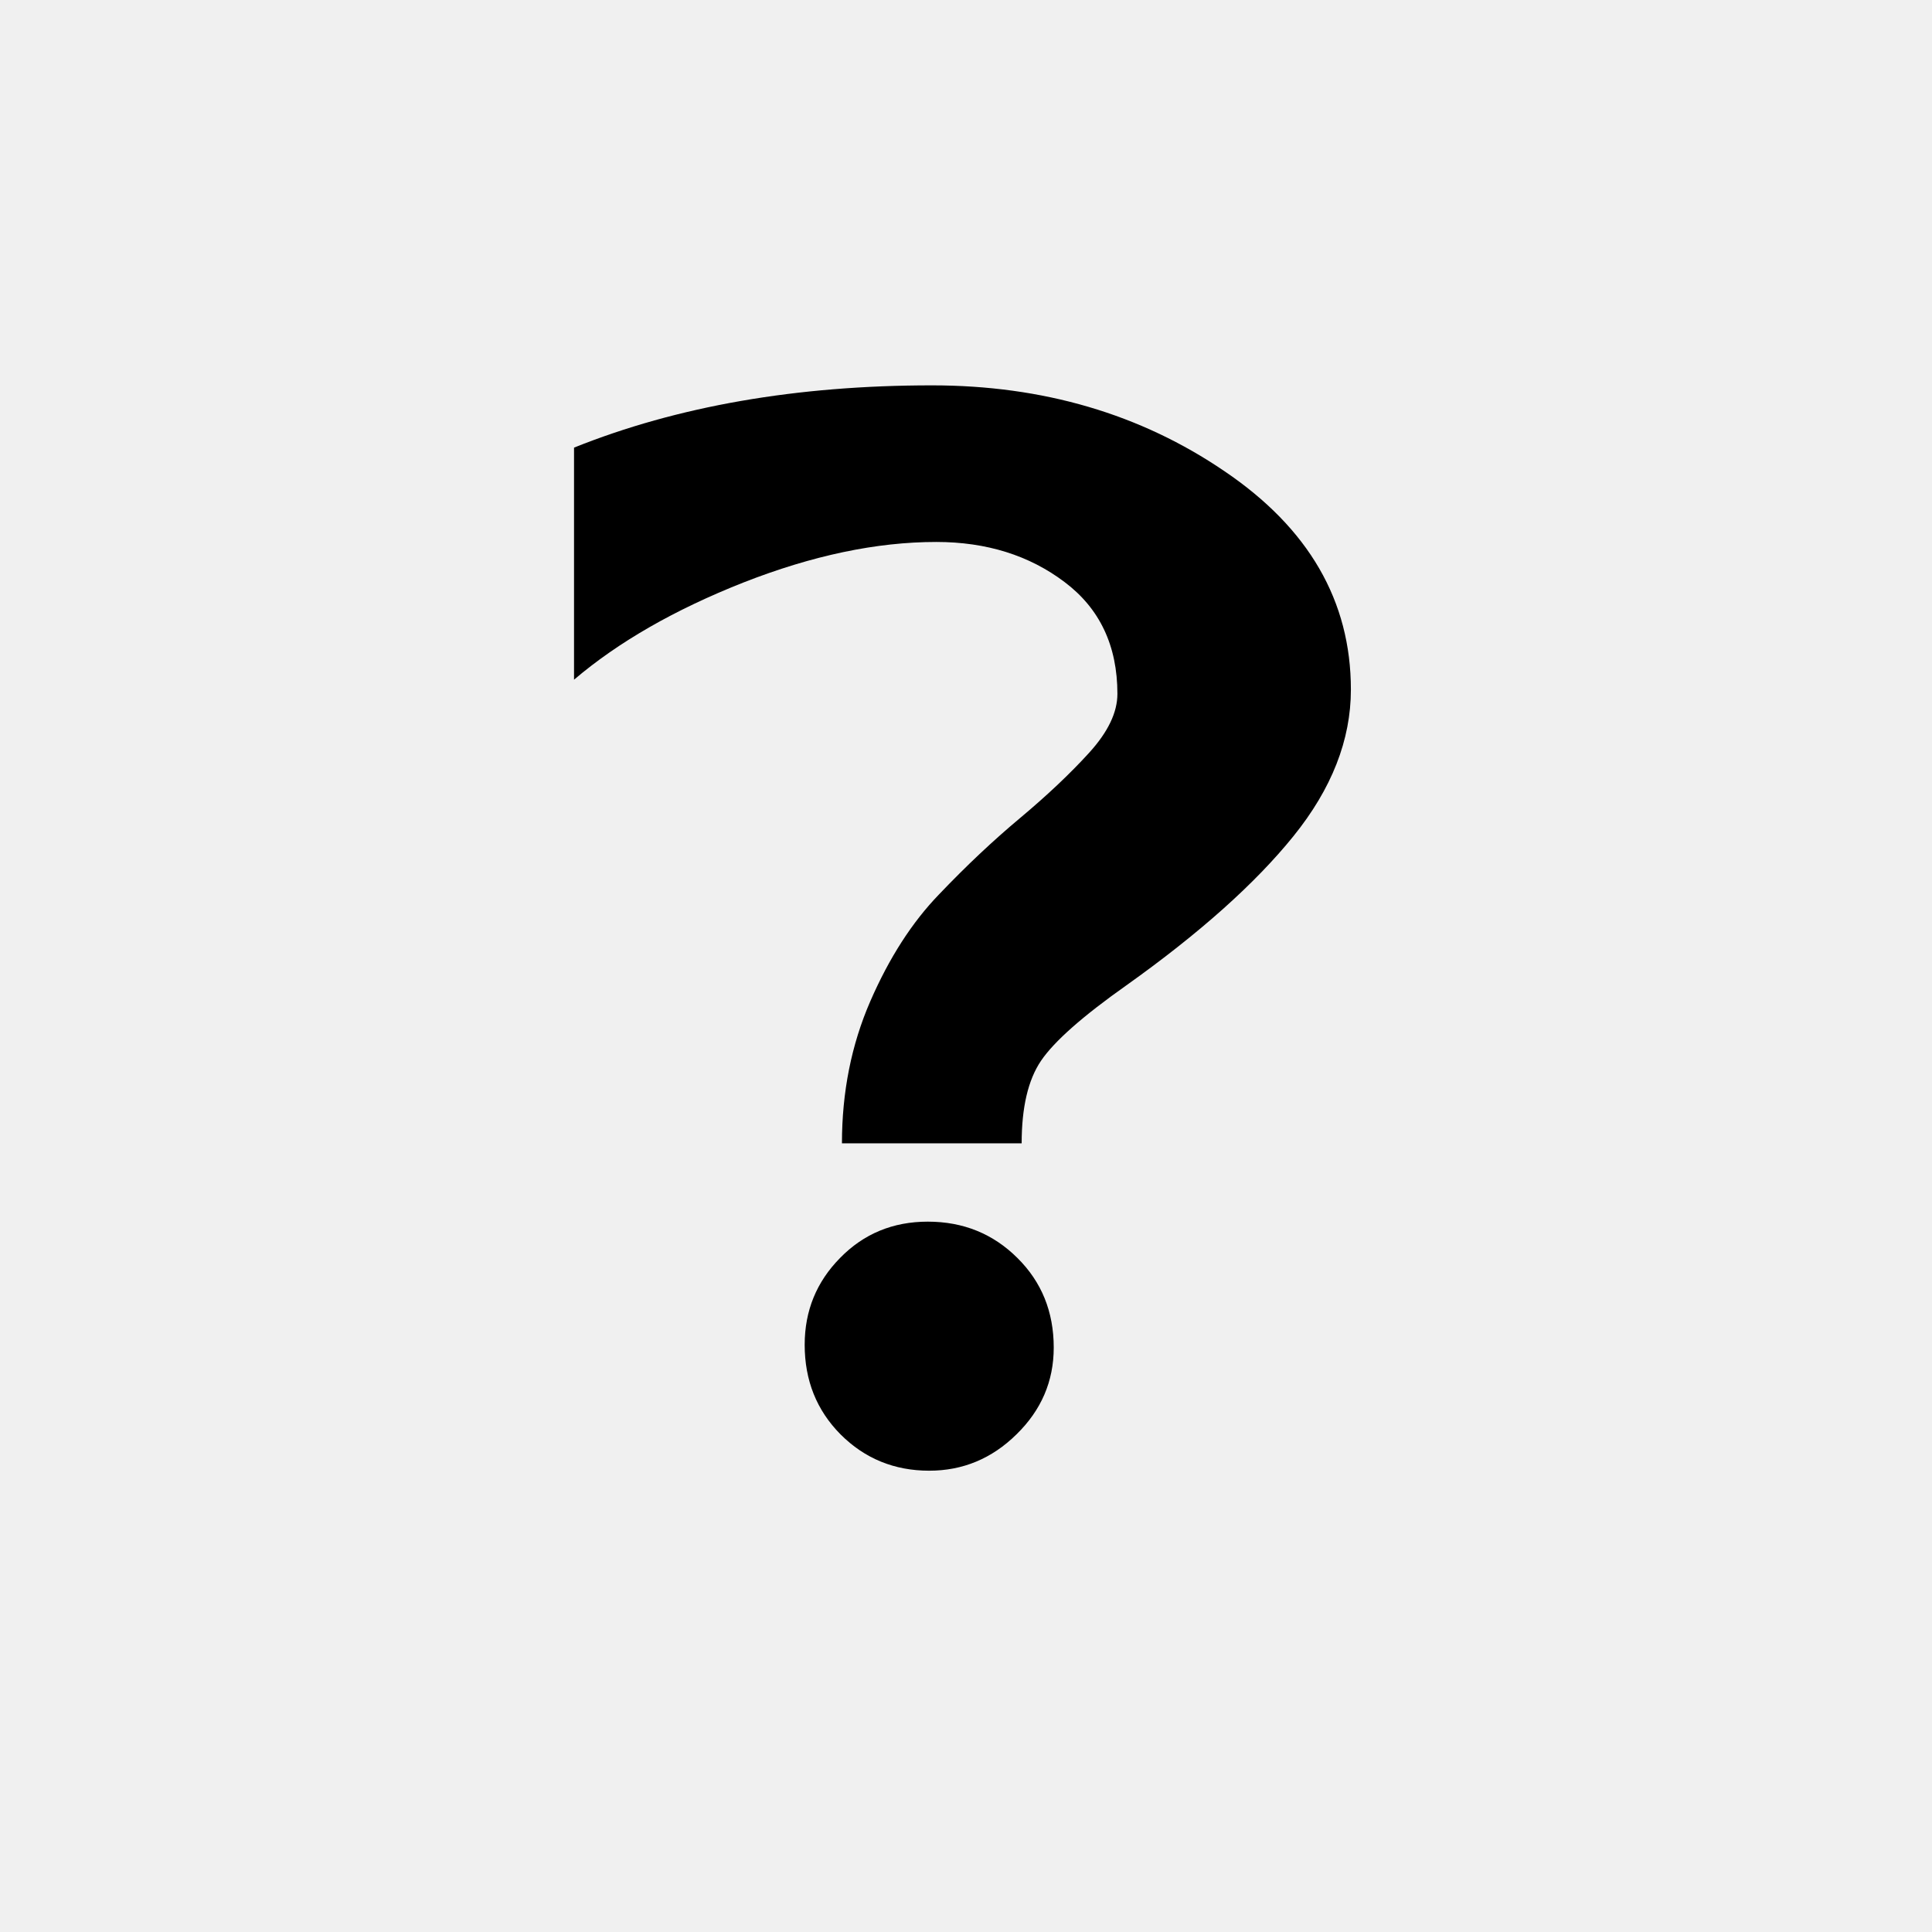
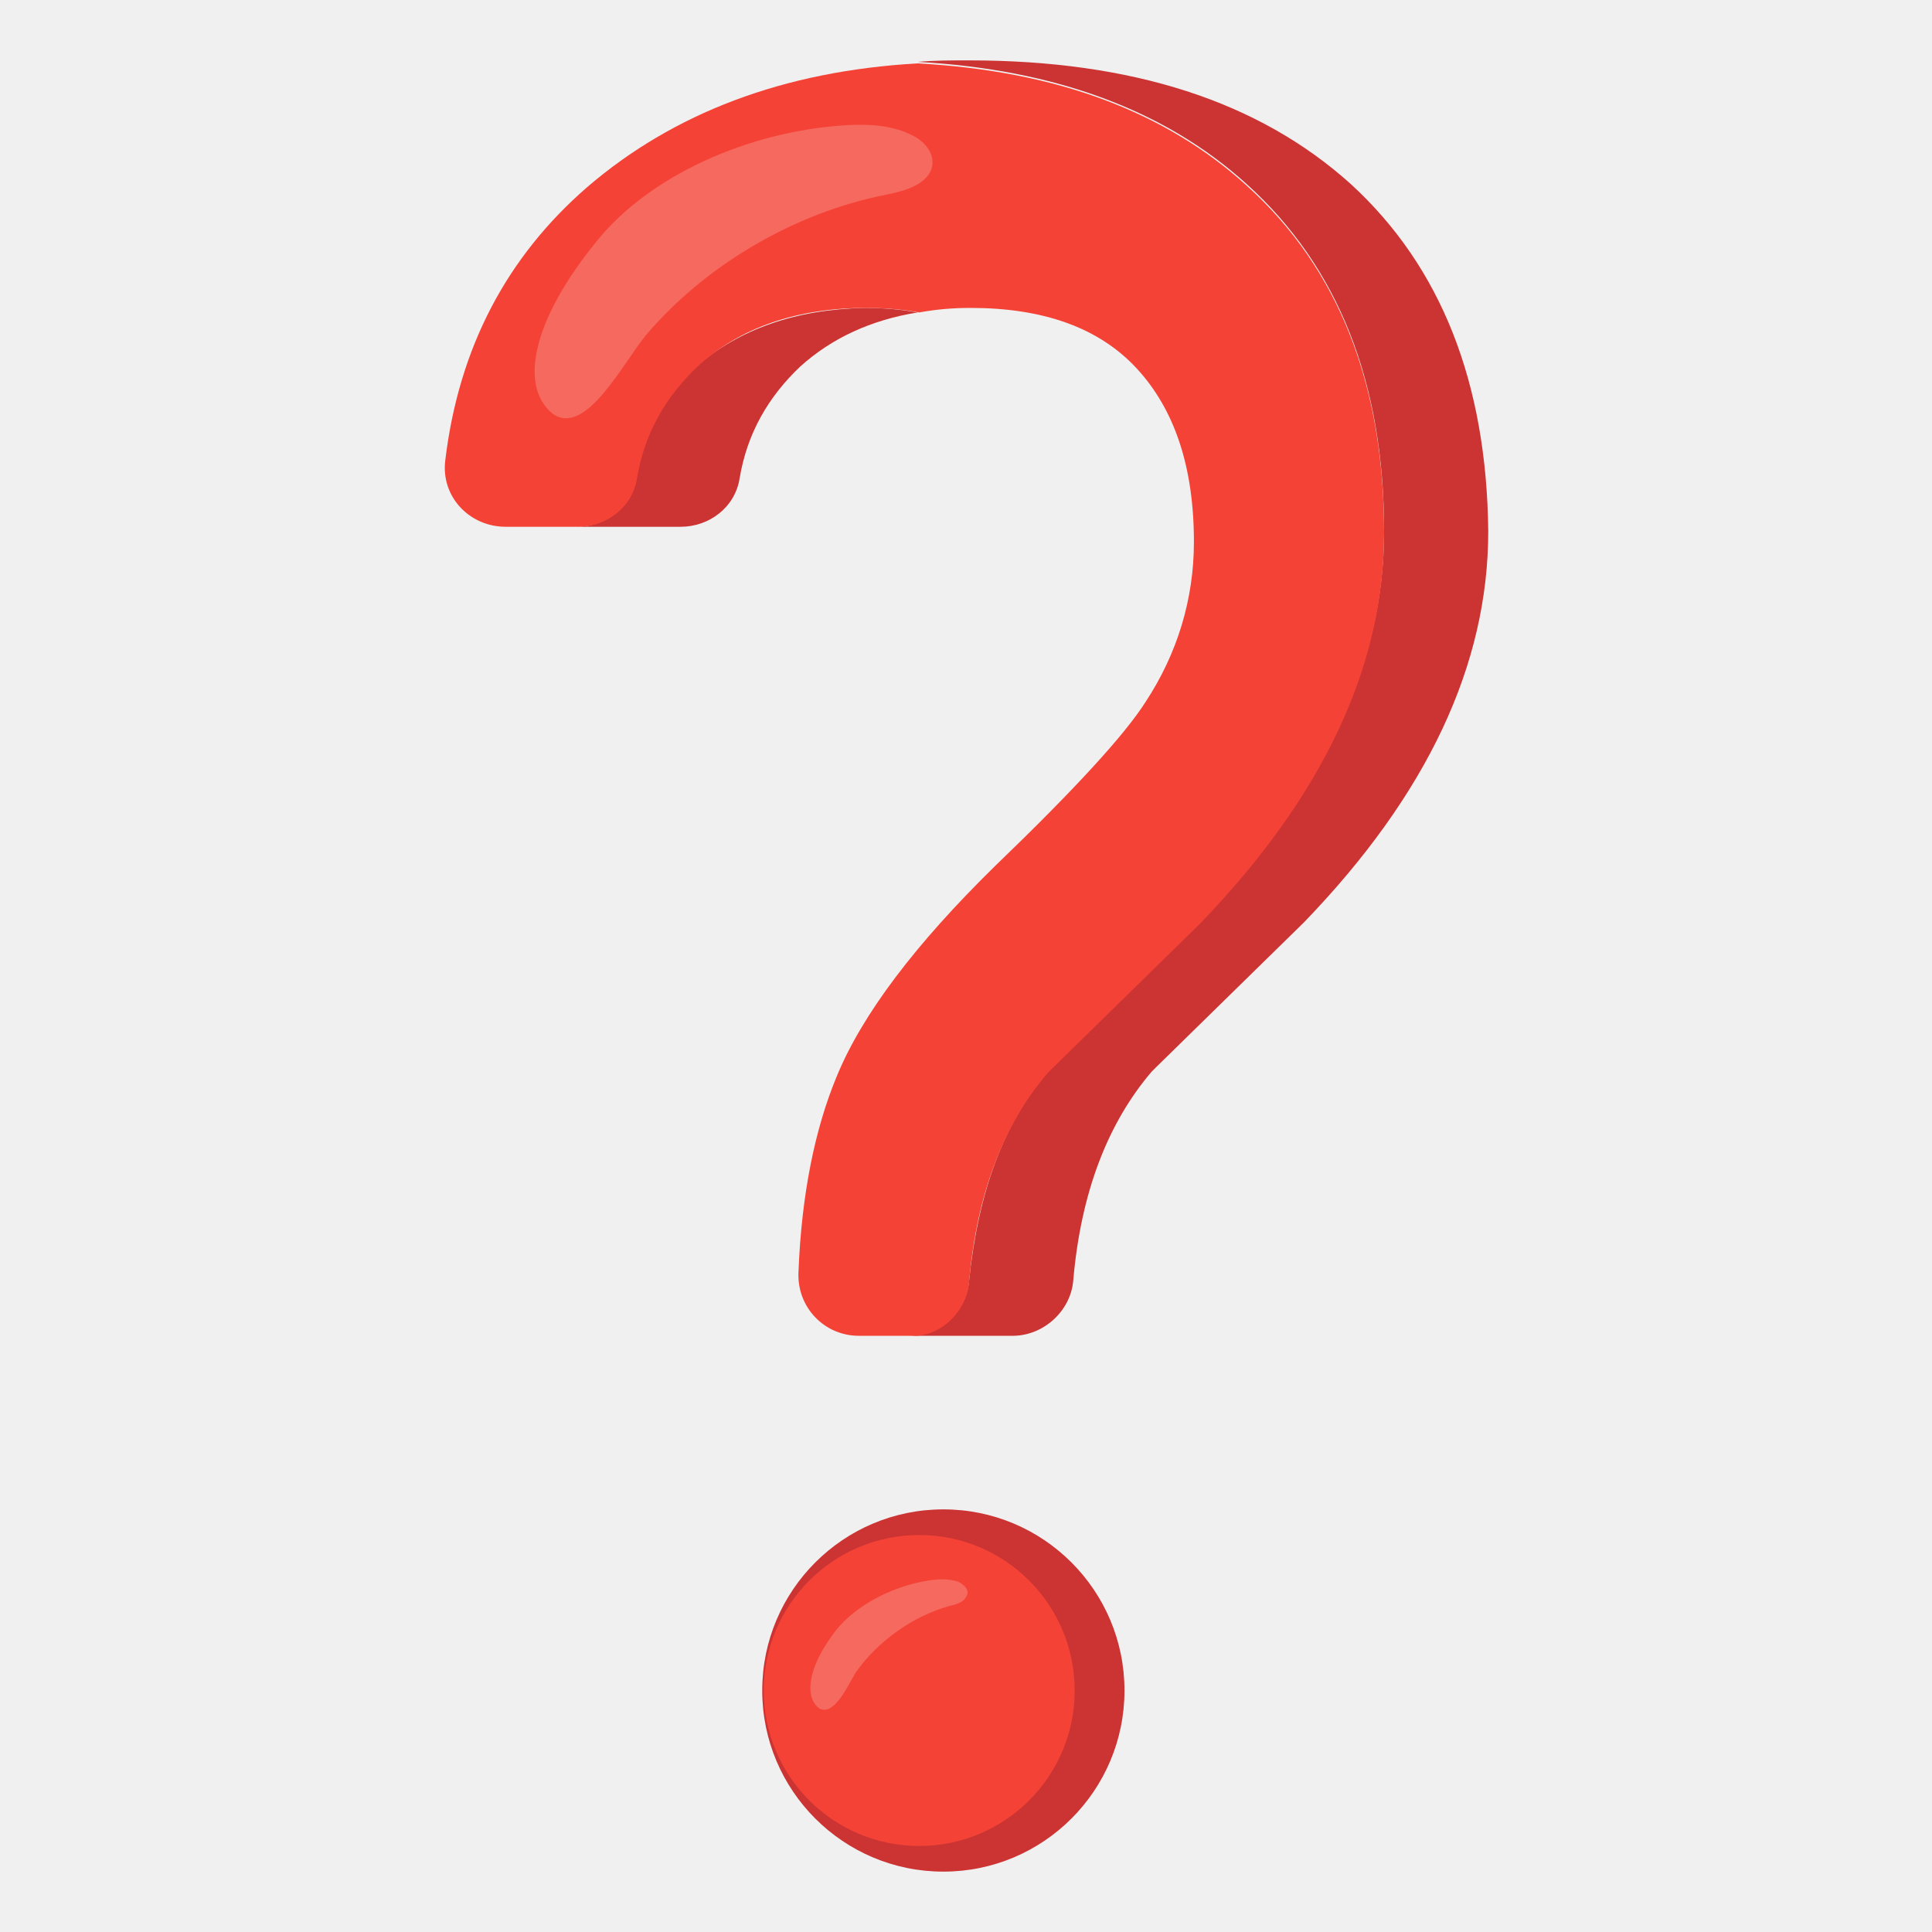
- <svg xmlns="http://www.w3.org/2000/svg" baseProfile="full" height="64px" version="1.1" width="64px">
-   <defs />
-   <text font-family="Segoe UI Emoji, Apple Color Emoji, Noto Color Emoji, sans-serif" font-size="48px" text-anchor="middle" x="32px" y="48px">❓</text>
+ <svg xmlns="http://www.w3.org/2000/svg" version="1.1" id="Layer_1" x="0px" y="0px" viewBox="0 0 128 128" style="enable-background:new 0 0 128 128;" xml:space="preserve">
+   <g>
+     <circle style="fill:#CC3333;" cx="62.5" cy="112" r="12" />
+     <circle style="fill:#F44336;" cx="60.9" cy="112" r="10.3" />
+     <path style="opacity:0.2;fill:#FFFFFF;enable-background:new    ;" d="M55.1,108.4c1.2-1.8,3.8-3.3,6.5-3.7   c0.7-0.1,1.3-0.1,1.9,0.1c0.4,0.2,0.8,0.6,0.5,1c-0.2,0.4-0.7,0.5-1.1,0.6c-2.5,0.7-4.8,2.4-6.2,4.4c-0.5,0.8-1.4,2.9-2.4,2.4   C53.3,112.5,53.5,110.6,55.1,108.4z" />
+     <path style="fill:#CC3333;" d="M46.1,24.3c-2.1,2-3.4,4.4-4,7.4c-0.3,1.9-2,3.2-3.9,3.2h6.9c1.9,0,3.6-1.3,3.9-3.2   c0.5-3,1.9-5.4,4-7.4c2.1-1.9,4.7-3.1,7.8-3.6c-1.1-0.2-2.3-0.3-3.5-0.3C52.7,20.5,49,21.8,46.1,24.3z" />
+     <path style="fill:#CC3333;" d="M89.5,12.2C83.4,6.7,75,4,64.2,4c-1.2,0-2.3,0-3.4,0.1c9.1,0.5,16.4,3.2,21.8,8.1   c6.1,5.5,9.1,13.2,9.1,23c0,8.8-4.1,17.4-12.2,25.9l-9.8,9.6c-0.1,0.1-0.2,0.2-0.3,0.3c-2.9,3.4-4.6,8-5.2,13.9   c-0.2,2-1.9,3.6-4,3.6h6.9c2,0,3.8-1.6,4-3.6c0.5-5.9,2.3-10.5,5.2-13.9c0.1-0.1,0.2-0.2,0.3-0.3l9.8-9.6   c8.2-8.5,12.2-17.1,12.2-25.9C98.5,25.4,95.5,17.7,89.5,12.2z" />
+     <path style="fill:#F44336;" d="M64.2,85c0.5-5.9,2.3-10.5,5.2-13.9c0.1-0.1,0.2-0.2,0.3-0.3l9.8-9.6c8.2-8.5,12.2-17.1,12.2-25.9   c0-9.8-3-17.5-9.1-23C77.2,7.4,70,4.7,60.8,4.2c-8.9,0.5-16.2,3.3-21.9,8.2C33.6,17,30.4,23,29.5,30.5c-0.3,2.4,1.6,4.4,4,4.4h4.8   c1.9,0,3.6-1.3,3.9-3.2c0.5-3,1.9-5.4,4-7.4c2.8-2.6,6.6-3.9,11.2-3.9c1.2,0,2.4,0.1,3.5,0.3c1.1-0.2,2.2-0.3,3.4-0.3   c4.8,0,8.5,1.3,11,4s3.8,6.5,3.8,11.5c0,3.8-1.1,7.4-3.2,10.6c-1.4,2.2-4.7,5.8-10,10.9c-5.2,5.1-8.8,9.8-10.5,14   c-1.4,3.4-2.3,7.7-2.5,12.9c-0.1,2.3,1.7,4.2,4,4.2l0,0h3.5C62.2,88.6,64,87,64.2,85z" />
+     <path style="opacity:0.2;fill:#FFFFFF;enable-background:new    ;" d="M39.6,15.9C43,11.7,49.5,8.7,56,8.3c1.6-0.1,3.2,0,4.5,0.7   c1,0.5,1.7,1.6,1,2.6c-0.6,0.8-1.8,1.1-2.8,1.3c-6.1,1.2-12,4.7-15.9,9.3c-1.5,1.8-4,6.8-6.2,5.2C34.3,25.5,35.4,21,39.6,15.9z" />
+   </g>
</svg>
